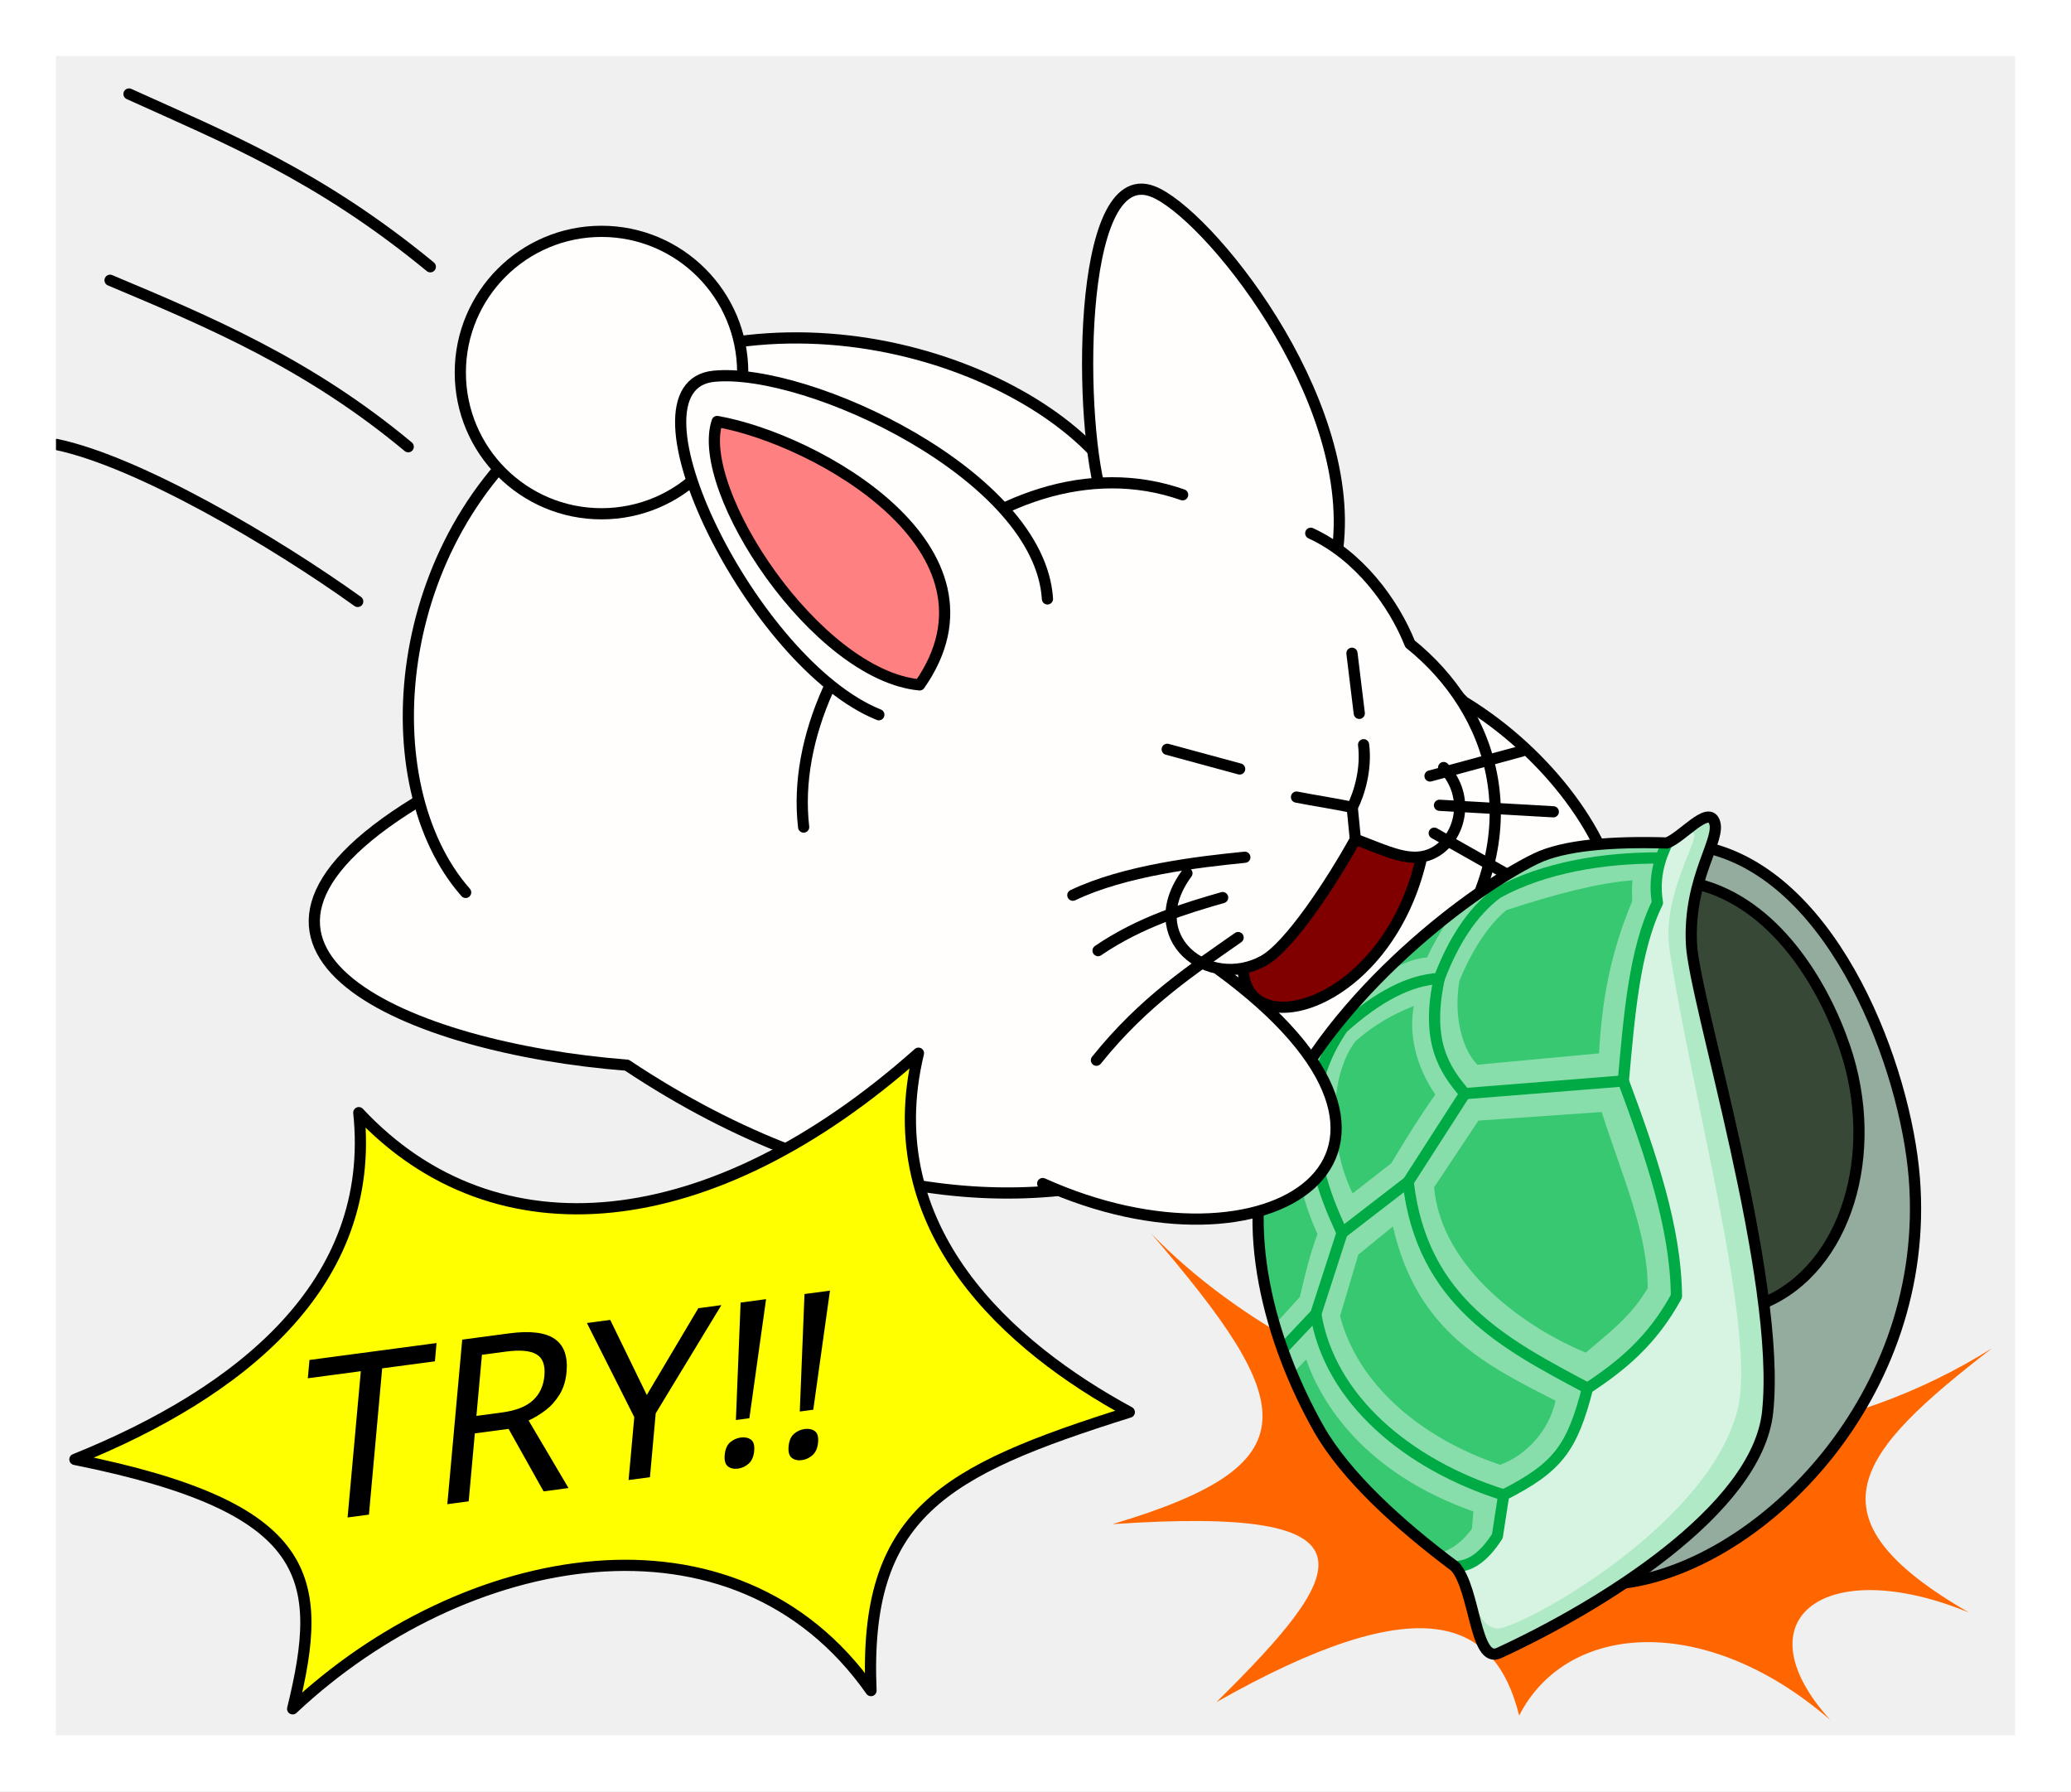
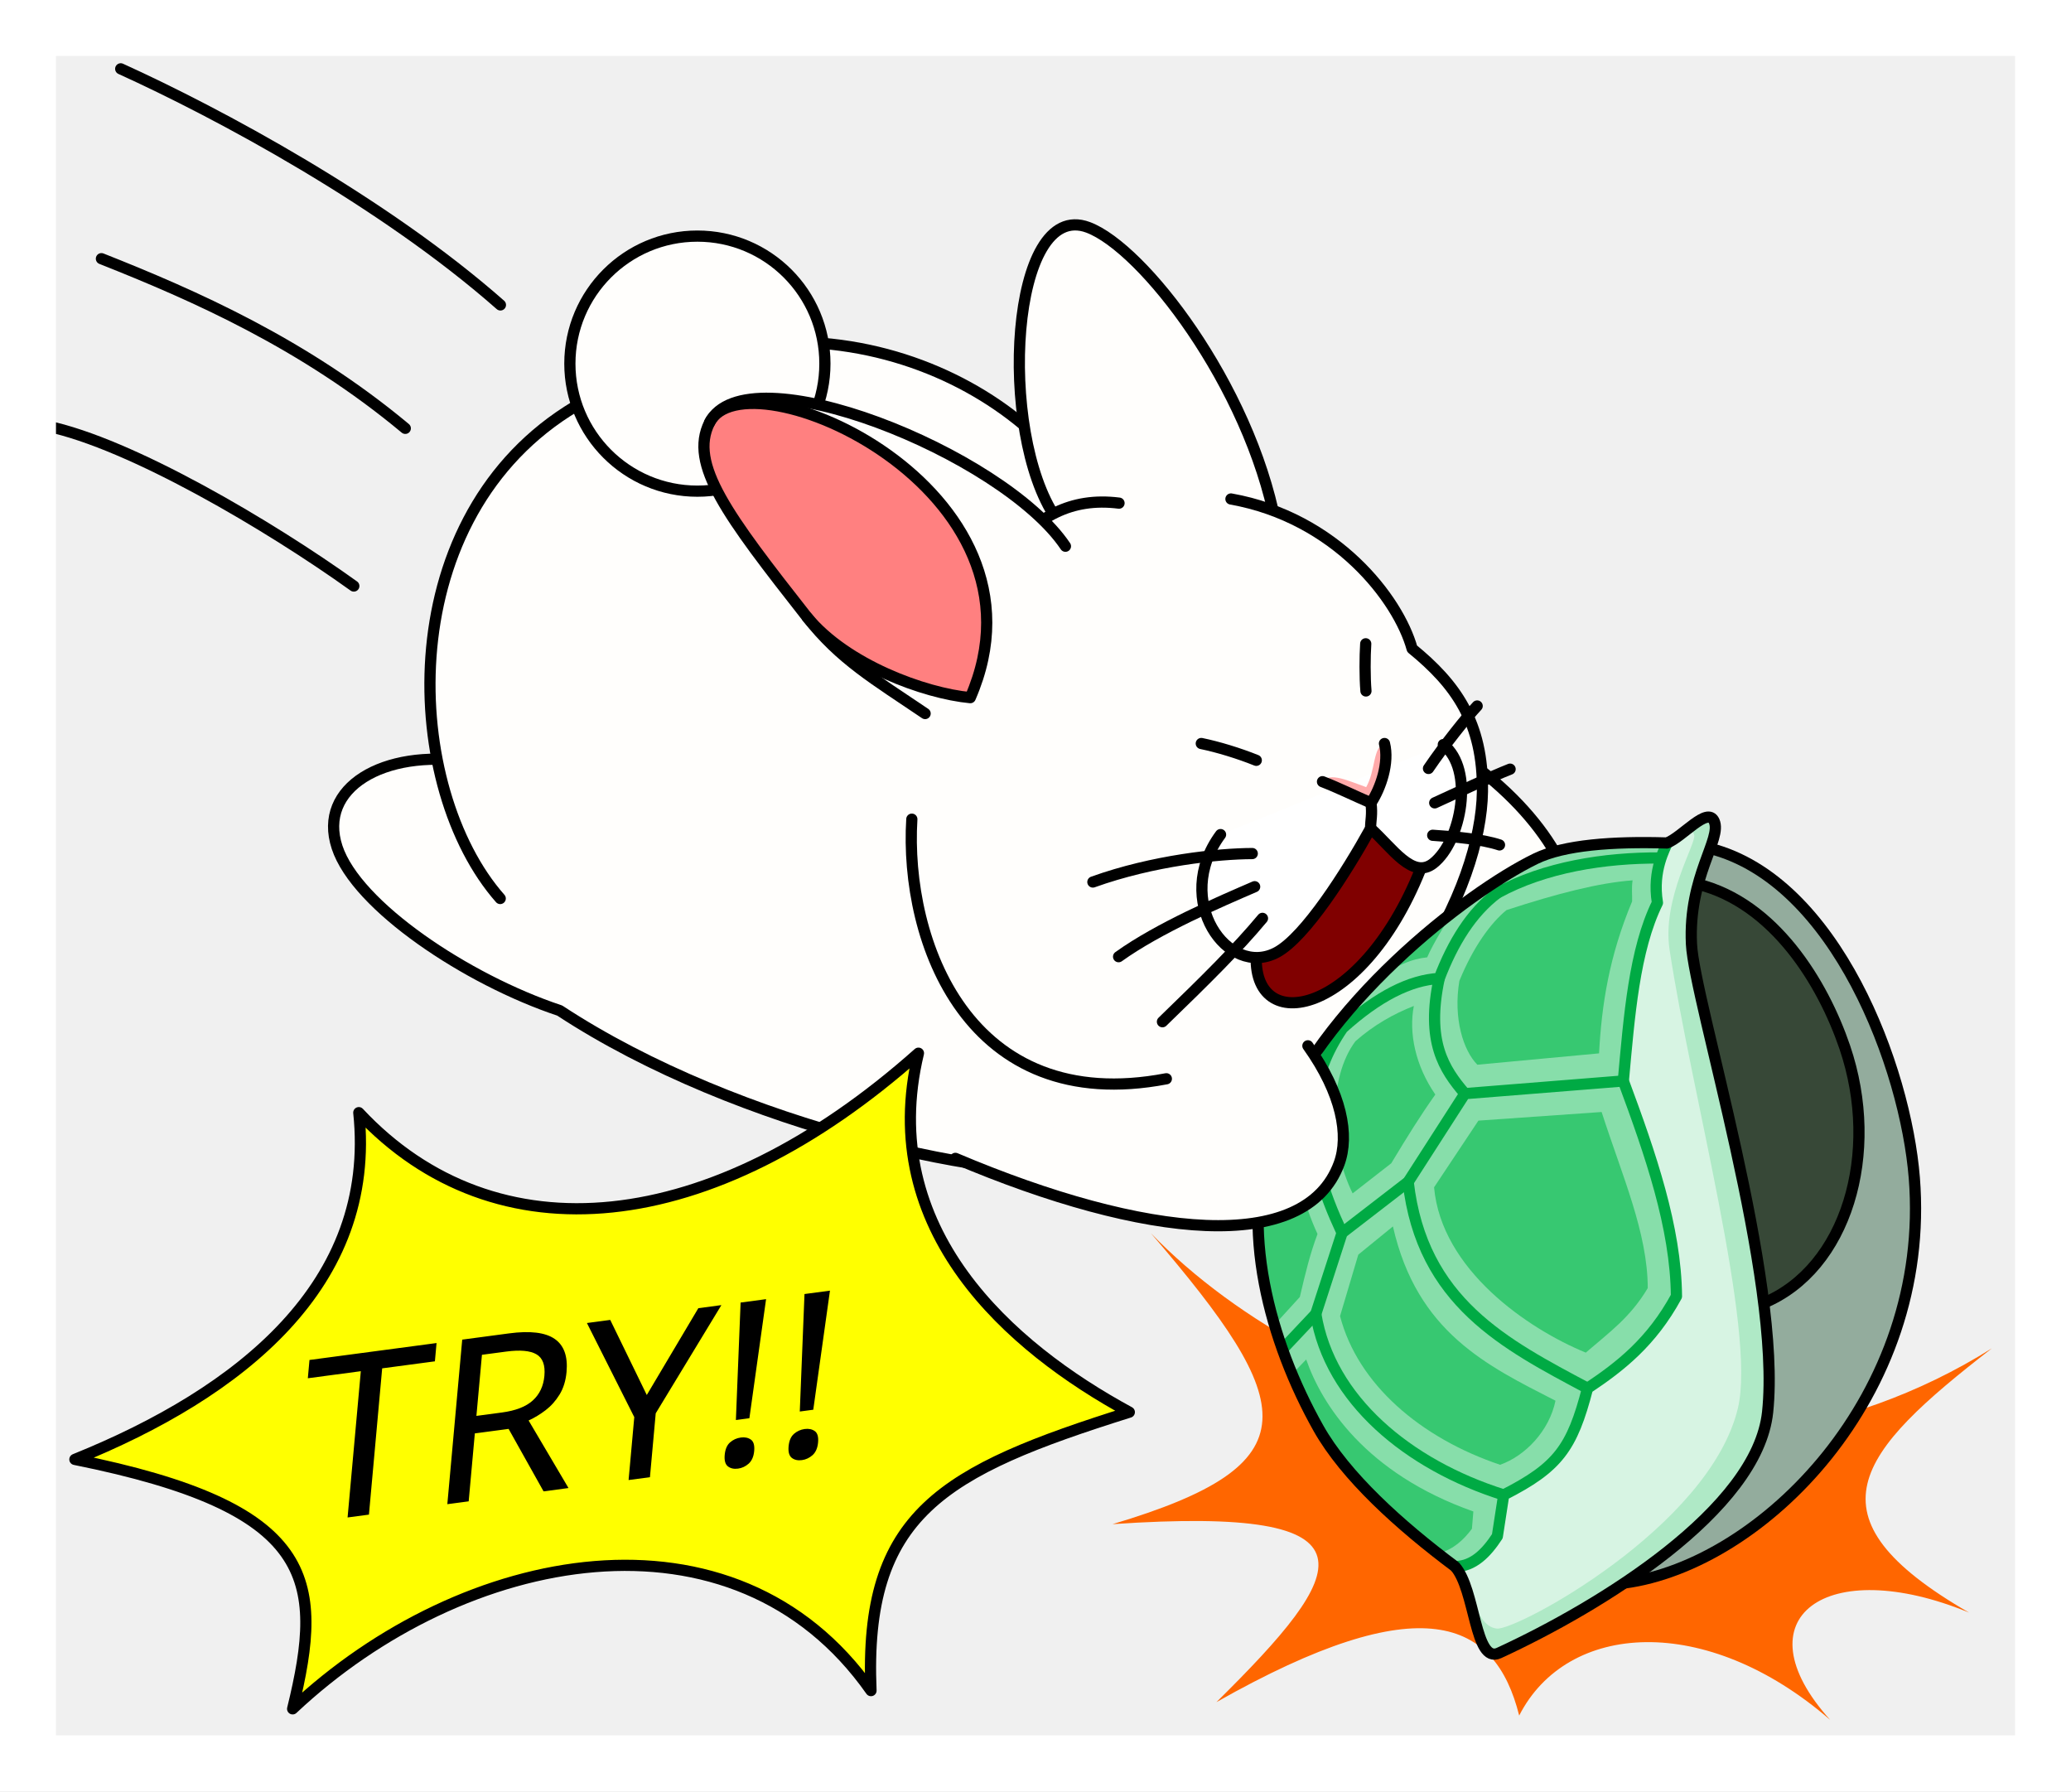
<svg xmlns="http://www.w3.org/2000/svg" xmlns:xlink="http://www.w3.org/1999/xlink" width="370" height="320" id="svg2" version="1.1" enable-background="new">
  <defs id="defs4">
    <linearGradient id="linearGradient12499-5-3">
      <stop id="stop12501-0-8" offset="0" style="stop-color:#ffd5d5;stop-opacity:1;" />
      <stop id="stop12503-9-9" offset="1" style="stop-color:#ffd5d5;stop-opacity:0;" />
    </linearGradient>
    <linearGradient id="linearGradient12499-5">
      <stop id="stop12501-0" offset="0" style="stop-color:#ffd5d5;stop-opacity:1;" />
      <stop id="stop12503-9" offset="1" style="stop-color:#ffd5d5;stop-opacity:0;" />
    </linearGradient>
    <linearGradient id="linearGradient12499-8">
      <stop id="stop12501-6" offset="0" style="stop-color:#ffd5d5;stop-opacity:1;" />
      <stop id="stop12503-0" offset="1" style="stop-color:#ffd5d5;stop-opacity:0;" />
    </linearGradient>
    <linearGradient gradientTransform="translate(0,-7)" gradientUnits="userSpaceOnUse" y2="78.526" x2="178.782" y1="135.026" x1="175.86" id="linearGradient12505-2" xlink:href="#linearGradient12499-8" />
    <linearGradient id="linearGradient12499-9">
      <stop id="stop12501-8" offset="0" style="stop-color:#ffd5d5;stop-opacity:1;" />
      <stop id="stop12503-6" offset="1" style="stop-color:#ffd5d5;stop-opacity:0;" />
    </linearGradient>
    <linearGradient gradientTransform="translate(0,-7)" gradientUnits="userSpaceOnUse" y2="78.526" x2="178.782" y1="135.026" x1="175.86" id="linearGradient12505-1" xlink:href="#linearGradient12499-9" />
    <linearGradient id="linearGradient12499">
      <stop id="stop12501" offset="0" style="stop-color:#ffd5d5;stop-opacity:1;" />
      <stop id="stop12503" offset="1" style="stop-color:#ffd5d5;stop-opacity:0;" />
    </linearGradient>
    <linearGradient xlink:href="#linearGradient12499" id="linearGradient4842" gradientUnits="userSpaceOnUse" gradientTransform="matrix(0.9832367,-0.1823339,0.1823339,0.9832367,74.73669,42.60225)" x1="175.86" y1="135.026" x2="180.123" y2="104.201" />
    <linearGradient xlink:href="#linearGradient12499-5" id="linearGradient4848" gradientUnits="userSpaceOnUse" gradientTransform="matrix(0.9958606,-0.09089341,0.09089341,0.9958606,90.23407,51.0497)" x1="184.389" y1="140.775" x2="178.004" y2="106.502" />
    <linearGradient xlink:href="#linearGradient12499-5-3" id="linearGradient4854" gradientUnits="userSpaceOnUse" gradientTransform="matrix(0.9985031,0.05469451,-0.05469451,0.9985031,114.0699,56.17685)" x1="186.741" y1="139.741" x2="168.636" y2="87.226" />
  </defs>
  <g id="layer2" style="display:none">
    <path style="fill:none;stroke:#0000ff;stroke-width:1px;stroke-linecap:butt;stroke-linejoin:miter;stroke-opacity:1" d="M 10,310 360,10" id="path3025" />
    <path style="fill:none;stroke:#0000ff;stroke-width:1px;stroke-linecap:butt;stroke-linejoin:miter;stroke-opacity:1" d="M 10,10 360,310" id="path3027" />
    <path style="display:inline;fill:none;stroke:#ff0000;stroke-width:1px;stroke-linecap:butt;stroke-linejoin:miter;stroke-opacity:1" d="M 10,0 V 320" id="path3006" />
    <path style="display:inline;fill:none;stroke:#ff0000;stroke-width:1px;stroke-linecap:butt;stroke-linejoin:miter;stroke-opacity:1" d="M 360,0 V 320" id="path3010" />
    <path style="display:inline;fill:none;stroke:#ff0000;stroke-width:1px;stroke-linecap:butt;stroke-linejoin:miter;stroke-opacity:1" d="M 0,10 370,10" id="path3016" />
    <path transform="translate(84.7158,27.7117)" style="display:inline;fill:none;stroke:#ff0000;stroke-width:1px;stroke-linecap:butt;stroke-linejoin:miter;stroke-opacity:1" d="M -84.716,282.288 H 285.284" id="path3018" />
  </g>
-   <g id="layer6" style="display:inline">
-     <path style="display:inline;fill:#fffefc;fill-opacity:1;stroke:#000000;stroke-width:2;stroke-linecap:round;stroke-linejoin:round;stroke-miterlimit:4;stroke-dasharray:none;stroke-opacity:1" d="m 253.516,178.135 c 53.883,9.849 38.215,-34.437 8.045,-52.753 L 241.211,105.063 230.374,82.876 105.945,94.304 74.346,143.368 c -43.017,26.397 -1.264,43.883 37.65,46.914 39.923,26.589 77.178,27.423 102.945,15.414" id="path11362" />
-     <path style="display:inline;fill:#fffefc;fill-opacity:1;stroke:#000000;stroke-width:2;stroke-linecap:round;stroke-linejoin:round;stroke-miterlimit:4;stroke-dasharray:none;stroke-opacity:1" d="M 198.587,84.478 C 184,64.2 135.262,47.432 99.186,74.297 69.571,96.35 66.209,140.153 83.192,159.421" id="path4492-6-5-75-7-6" />
-     <path style="display:inline;fill:#fffefc;fill-opacity:1;stroke:#000000;stroke-width:2;stroke-linecap:round;stroke-linejoin:round;stroke-miterlimit:4;stroke-dasharray:none;stroke-opacity:1" d="M 239.003,97.889 C 242.302,70.693 215.472,37.78 205.891,34.181 192.192,29.036 192.665,76.781 197.072,89.39" id="path11352" />
-     <path style="display:inline;fill:#ff6600;stroke:none;stroke-width:2;stroke-linecap:round;stroke-linejoin:round;stroke-miterlimit:4;stroke-dasharray:none;stroke-opacity:1" d="m 198.762,272.276 c 35.886,-10.709 33.209,-21.307 6.852,-51.975 30.575,31.707 97.63,53.561 150.241,20.57 -24.106,18.68 -33.803,30.032 -4.076,47.199 -25.529,-10.524 -41.229,0.959 -24.815,19.164 -22.182,-19.214 -46.99,-17.545 -55.549,-0.769 -4.294,-17.134 -17.36,-23.2 -54.091,-2.394 23.679,-23.383 30.648,-35.15 -18.563,-31.796 z" id="path3176-5-1" />
-     <path style="display:inline;fill:#fffefc;fill-opacity:1;stroke:#000000;stroke-width:2;stroke-linecap:round;stroke-linejoin:round;stroke-miterlimit:4;stroke-dasharray:none;stroke-opacity:1" d="m 214.941,205.695 c 22.638,-10.551 34.762,-21.063 42.616,-34.117" id="path11356" />
-     <path style="display:inline;fill:#fffefc;fill-opacity:1;stroke:#000000;stroke-width:2;stroke-linecap:round;stroke-linejoin:round;stroke-miterlimit:4;stroke-dasharray:none;stroke-opacity:1" d="m 257.557,171.578 c 16.935,-22.96 9.122,-44.719 -5.643,-56.553 -2.91,-7.303 -9.121,-15.821 -17.739,-19.763" id="path4488-3-5-3-1-9" />
-     <path style="display:inline;fill:#fffefc;fill-opacity:1;stroke:#000000;stroke-width:2;stroke-linecap:round;stroke-linejoin:round;stroke-miterlimit:4;stroke-dasharray:none;stroke-opacity:1" d="m 143.576,147.747 c -3.715,-31.901 34.219,-71.136 67.709,-59.36" id="path141-4-6-6-1-2-1" />
-     <circle style="display:inline;opacity:1;fill:#fffefc;fill-opacity:1;stroke:#000000;stroke-width:2;stroke-linecap:round;stroke-linejoin:round;stroke-miterlimit:4;stroke-dasharray:none;stroke-dashoffset:0;stroke-opacity:1" id="path10903" cx="107.465" cy="66.554" r="25.227" />
-     <path style="display:inline;fill:#800000;stroke:none;stroke-width:2;stroke-linecap:round;stroke-linejoin:round;stroke-miterlimit:4;stroke-dasharray:none;stroke-opacity:1" d="m 253.807,153.921 c -6.45,26.486 -32.1,32.905 -31.708,18.528 4.545,3.266 14.42,-10.65 20.047,-22.518 5.819,2.16 11.661,3.99 11.661,3.99 z" id="path69-5-8-4-5-0" />
-     <path style="display:inline;fill:none;stroke:#000000;stroke-width:2;stroke-linecap:round;stroke-linejoin:round;stroke-miterlimit:4;stroke-dasharray:none;stroke-opacity:1" d="m 253.807,153.921 c -6.45,26.486 -32.1,32.905 -31.708,18.528" id="path69-5-8-4-5" />
-     <path style="display:inline;fill:none;stroke:#000000;stroke-width:2;stroke-linecap:round;stroke-linejoin:round;stroke-miterlimit:4;stroke-dasharray:none;stroke-opacity:1" d="m 221.472,137.368 -12.942,-3.512" id="path137-3-2-55-1" />
-     <path style="display:inline;fill:#fffefc;fill-opacity:1;stroke:#000000;stroke-width:2;stroke-linecap:round;stroke-linejoin:round;stroke-miterlimit:4;stroke-dasharray:none;stroke-opacity:1" d="m 187.135,106.99 c -1.351,-22.112 -42.911,-41.406 -59.58,-39.777 -17.479,1.708 6.949,51.457 29.456,60.468" id="path4490-6-9-4-3-7" />
-     <path style="display:inline;fill:none;stroke:#000000;stroke-width:2;stroke-linecap:round;stroke-linejoin:round;stroke-miterlimit:4;stroke-dasharray:none;stroke-opacity:1" d="M 242.845,127.433 241.537,116.697" id="path137-3-2-5-9" />
-     <path style="display:inline;fill:#ff8080;stroke:#000000;stroke-width:2;stroke-linecap:round;stroke-linejoin:round;stroke-miterlimit:4;stroke-dasharray:none;stroke-opacity:1" d="m 128.13,75.294 c -4.098,12.118 17.65,45.288 36.164,47.057 C 181.24,98.163 145.874,78.427 128.13,75.294 Z" id="path4490-6-9-5-4-3-0-9-7" />
-     <path style="display:inline;fill:#ffff00;stroke:#000000;stroke-width:2;stroke-linecap:round;stroke-linejoin:round;stroke-miterlimit:4;stroke-dasharray:none;stroke-opacity:1" d="M 13.381,260.71 C 42.886,248.805 67.328,229.433 64.103,198.765 c 24.396,26.112 62.934,22.344 99.985,-10.621 -7.601,31.584 16.321,52.541 37.673,64.125 -33.366,10.486 -47.498,18.163 -46.151,49.742 -24.381,-34.685 -72.768,-25.472 -103.328,3.258 5.732,-23.383 3.927,-35.947 -38.902,-44.558 z" id="path3176-5" />
-     <text xml:space="preserve" style="font-style:normal;font-weight:normal;font-size:17.232px;line-height:0%;font-family:sans-serif;letter-spacing:0px;word-spacing:0px;writing-mode:lr-tb;display:inline;fill:#000000;fill-opacity:1;stroke:none;stroke-width:4.308" x="76.135" y="285.417" id="text13157-1" transform="matrix(1.021703,-0.1360749,-0.08965272,0.9906985,0,0)">
-       <tspan x="76.135" y="285.417" id="tspan23822-5" style="font-size:41.541px;line-height:1.25;font-family:sans-serif;stroke-width:4.308">TRY!!</tspan>
+   <g id="g6424" style="display:inline">
+     <path id="path6312" d="m 245.402,138.525 2.675,36.414 -142.757,-28.366 89.873,-62.856 30.557,9.036 z" style="display:inline;opacity:1;fill:#fffefc;fill-opacity:1;stroke:none;stroke-width:2;stroke-linecap:round;stroke-linejoin:round;stroke-miterlimit:4;stroke-dasharray:none;stroke-dashoffset:0;stroke-opacity:1" />
+     <path id="path6314" d="m 245.835,175.193 c 48.136,11.234 42.771,-23.511 12.023,-42.178" style="display:inline;fill:#fffefc;fill-opacity:1;stroke:#000000;stroke-width:2;stroke-linecap:round;stroke-linejoin:round;stroke-miterlimit:4;stroke-dasharray:none;stroke-opacity:1" />
+     <path id="path6316" d="m 83.574,136.063 c -15.013,-2.289 -26.864,4.624 -23.352,15.288 3.46,10.506 23.201,23.669 39.776,29.176 32.066,21.063 79.177,31.002 97.885,28.607 17.674,-2.263 47.826,-19.504 51.501,-34.824" style="display:inline;fill:#fffefc;fill-opacity:1;stroke:#000000;stroke-width:2;stroke-linecap:round;stroke-linejoin:round;stroke-miterlimit:4;stroke-dasharray:none;stroke-opacity:1" />
+     <path style="display:inline;fill:#fffefc;fill-opacity:1;stroke:#000000;stroke-width:2;stroke-linecap:round;stroke-linejoin:round;stroke-miterlimit:4;stroke-dasharray:none;stroke-opacity:1" d="M 194.992,90.451 C 182.058,66.406 141.35,47.749 101.331,73.503 69.684,93.868 72.06,140.87 89.368,160.508" id="path6318" />
+     <path style="display:inline;fill:#fffefc;fill-opacity:1;stroke:#000000;stroke-width:2;stroke-linecap:round;stroke-linejoin:round;stroke-miterlimit:4;stroke-dasharray:none;stroke-opacity:1" d="M 227.914,93.514 C 223.119,68.712 204.182,44.289 194.416,40.621 180.455,35.377 178.147,77.214 188.646,92.548" id="path6320" />
+     <path style="display:inline;fill:#fffefc;fill-opacity:1;stroke:#000000;stroke-width:2;stroke-linecap:round;stroke-linejoin:round;stroke-miterlimit:4;stroke-dasharray:none;stroke-opacity:1" d="m 252.614,173.954 c 8.513,-12.285 12.112,-24.264 12.233,-32.497 0.183,-12.467 -4.874,-19.291 -12.56,-25.569 -2.456,-8.879 -13.617,-23.411 -32.369,-26.75" id="path6324" />
+     <path style="display:inline;fill:#fffefc;fill-opacity:1;stroke:#000000;stroke-width:2;stroke-linecap:round;stroke-linejoin:round;stroke-miterlimit:4;stroke-dasharray:none;stroke-opacity:1" d="m 208.378,192.712 c -35.434,6.795 -46.81,-24.555 -45.473,-46.374" id="path7305" />
+     <path style="display:inline;fill:#fffefc;fill-opacity:1;stroke:#000000;stroke-width:2;stroke-linecap:round;stroke-linejoin:round;stroke-miterlimit:4;stroke-dasharray:none;stroke-opacity:1" d="m 165.194,119.09 c 11.288,-14.084 17.178,-31.423 34.729,-29.21" id="path6326" />
+     <circle style="display:inline;opacity:1;fill:#fffefc;fill-opacity:1;stroke:#000000;stroke-width:2;stroke-linecap:round;stroke-linejoin:round;stroke-miterlimit:4;stroke-dasharray:none;stroke-dashoffset:0;stroke-opacity:1" id="circle6328" cx="124.593" cy="64.96" r="22.782" />
+     <path style="display:inline;fill:#800000;stroke:#000000;stroke-width:2;stroke-linecap:round;stroke-linejoin:round;stroke-miterlimit:4;stroke-dasharray:none;stroke-opacity:1" d="m 254.739,152.776 c -10.191,28.44 -30.703,32.817 -30.304,18.165 l 19.971,-24.935 z" id="path6330" />
+     <path style="display:inline;fill:none;stroke:#000000;stroke-width:2;stroke-linecap:round;stroke-linejoin:round;stroke-miterlimit:4;stroke-dasharray:none;stroke-opacity:1" d="m 224.444,135.823 c -3.136,-1.26 -6.838,-2.389 -9.825,-3.002" id="path6332" />
+     <path style="display:inline;fill:none;stroke:#000000;stroke-width:2;stroke-linecap:round;stroke-linejoin:round;stroke-miterlimit:4;stroke-dasharray:none;stroke-opacity:1" d="m 244.037,123.435 c -0.21,-2.449 -0.189,-6.176 -0.04,-8.429" id="path6334" />
+     <g id="g7271">
+       <path style="display:inline;fill:#fffefc;fill-opacity:1;stroke:none;stroke-width:2;stroke-linecap:round;stroke-linejoin:round;stroke-miterlimit:4;stroke-dasharray:none;stroke-opacity:1" d="M 190.348,97.578 C 179.118,80.918 133.268,62.588 126.766,75.5 c -3.738,7.424 3.173,16.592 17.449,34.776 5.952,7.581 12.023,11.203 21.065,17.189" id="path6340-4" />
+       <path id="path6338" d="m 144.215,110.277 c 7.013,8.485 20.93,13.569 29.131,14.352 16.575,-37.702 -40.4,-62.077 -46.58,-49.129 -3.941,7.721 3.173,16.592 17.449,34.776 z" style="display:inline;fill:#ff8080;fill-opacity:1;stroke:none;stroke-width:2;stroke-linecap:round;stroke-linejoin:round;stroke-miterlimit:4;stroke-dasharray:none;stroke-opacity:1" />
+       <path id="path6340" d="M 190.348,97.578 C 179.118,80.918 133.268,62.588 126.766,75.5 c -3.738,7.424 3.173,16.592 17.449,34.776 5.952,7.581 12.023,11.062 21.065,17.189" style="display:inline;fill:none;fill-opacity:1;stroke:#000000;stroke-width:2;stroke-linecap:round;stroke-linejoin:round;stroke-miterlimit:4;stroke-dasharray:none;stroke-opacity:1" />
+       <path id="path6342" d="m 144.215,110.277 c 7.013,8.485 20.93,13.569 29.131,14.352 16.293,-37.42 -40.169,-61.949 -46.58,-49.129" style="display:inline;fill:none;stroke:#000000;stroke-width:2;stroke-linecap:round;stroke-linejoin:round;stroke-miterlimit:4;stroke-dasharray:none;stroke-opacity:1" />
+     </g>
+     <path style="display:inline;fill:none;stroke:#000000;stroke-width:2;stroke-linecap:round;stroke-linejoin:round;stroke-miterlimit:4;stroke-dasharray:none;stroke-opacity:1" d="M 63.211,104.687 C 48.18,93.908 23.377,79.244 8.346,76.102" id="path6352" />
+     <path style="display:inline;fill:none;stroke:#000000;stroke-width:2;stroke-linecap:round;stroke-linejoin:round;stroke-miterlimit:4;stroke-dasharray:none;stroke-opacity:1" d="M 72.408,76.52 C 54.312,61.431 34.819,52.822 18.119,46.211" id="path6354" />
+     <path style="display:inline;fill:none;stroke:#000000;stroke-width:2;stroke-linecap:round;stroke-linejoin:round;stroke-miterlimit:4;stroke-dasharray:none;stroke-opacity:1" d="M 89.405,54.471 C 68.46,36.016 38.997,20.205 21.567,12.296" id="path6356" />
+     <path style="display:inline;fill:#ffffff;fill-opacity:1;stroke:#000000;stroke-width:2;stroke-linecap:round;stroke-linejoin:round;stroke-miterlimit:4;stroke-dasharray:none;stroke-opacity:1" d="m 218.062,149.091 c -8.666,11.722 1.303,25.768 10.062,21.028 5.07,-2.744 12.42,-14.306 16.742,-22.129 3.871,3.448 7.479,9.153 11.195,6.244 5.043,-3.947 7.418,-16.813 1.797,-21.22" id="path6358" />
+     <path style="display:inline;fill:none;stroke:#000000;stroke-width:2;stroke-linecap:round;stroke-linejoin:round;stroke-miterlimit:4;stroke-dasharray:none;stroke-opacity:1" d="m 225.551,164.055 c -4.579,5.488 -9.964,10.813 -17.871,18.468" id="path6360" />
+     <path style="display:inline;fill:none;stroke:#000000;stroke-width:2;stroke-linecap:round;stroke-linejoin:round;stroke-miterlimit:4;stroke-dasharray:none;stroke-opacity:1" d="m 255.963,149.215 c 4.016,0.251 8.851,0.707 11.936,1.722" id="path6362" />
+     <path style="display:inline;fill:#ffaaaa;stroke:none;stroke-width:2;stroke-linecap:round;stroke-linejoin:round;stroke-miterlimit:4;stroke-dasharray:none;stroke-opacity:1" d="m 236.274,139.639 c 2.716,1.041 5.724,2.529 8.665,3.79 1.753,-2.659 3.286,-7.177 2.408,-10.607 -2.085,0.566 -1.557,4.793 -3.268,7.792 -2.968,-1.03 -6.547,-2.79 -7.806,-0.975 z" id="path6364" />
+     <path style="display:inline;fill:none;stroke:#000000;stroke-width:2;stroke-linecap:round;stroke-linejoin:round;stroke-miterlimit:4;stroke-dasharray:none;stroke-opacity:1" d="m 236.274,139.639 c 2.716,1.041 5.724,2.529 8.665,3.79 1.753,-2.659 3.286,-7.177 2.408,-10.607" id="path6366" />
+     <path style="display:inline;fill:none;stroke:#000000;stroke-width:2;stroke-linecap:round;stroke-linejoin:round;stroke-miterlimit:4;stroke-dasharray:none;stroke-opacity:1" d="m 244.939,143.428 c 0.259,2.18 -0.071,3.032 -0.072,4.563" id="path6368" />
+     <path style="display:inline;fill:none;stroke:#000000;stroke-width:2;stroke-linecap:round;stroke-linejoin:round;stroke-miterlimit:4;stroke-dasharray:none;stroke-opacity:1" d="m 255.209,137.279 c 2.856,-4.193 6.728,-9.053 8.698,-11.161" id="path6370" />
+     <path style="display:inline;fill:none;stroke:#000000;stroke-width:2;stroke-linecap:round;stroke-linejoin:round;stroke-miterlimit:4;stroke-dasharray:none;stroke-opacity:1" d="m 256.322,143.425 c 3.988,-1.834 10.203,-4.745 13.47,-6.023" id="path6372" />
+     <path style="display:inline;fill:none;stroke:#000000;stroke-width:2;stroke-linecap:round;stroke-linejoin:round;stroke-miterlimit:4;stroke-dasharray:none;stroke-opacity:1" d="m 223.726,152.48 c -6.012,0.022 -17.683,1.205 -28.475,5.083" id="path6374" />
+     <path style="display:inline;fill:none;stroke:#000000;stroke-width:2;stroke-linecap:round;stroke-linejoin:round;stroke-miterlimit:4;stroke-dasharray:none;stroke-opacity:1" d="m 224.154,158.402 c -6.121,2.648 -17.141,7.353 -24.309,12.501" id="path6376" />
+   </g>
+   <g id="layer10" style="display:inline">
+     <path style="display:inline;fill:#ff6600;stroke:none;stroke-width:2;stroke-linecap:round;stroke-linejoin:round;stroke-miterlimit:4;stroke-dasharray:none;stroke-opacity:1" d="m 198.762,272.276 c 35.886,-10.709 33.209,-21.307 6.852,-51.975 30.575,31.707 97.63,53.561 150.241,20.57 -24.106,18.68 -33.803,30.032 -4.076,47.199 -25.529,-10.524 -41.229,0.959 -24.815,19.164 -22.182,-19.214 -46.99,-17.545 -55.549,-0.769 -4.294,-17.134 -17.36,-23.2 -54.091,-2.394 23.679,-23.383 30.648,-35.15 -18.563,-31.796 z" id="path6322" />
+     <g style="display:inline;stroke-width:2.142" id="g6420" transform="matrix(-0.2356071,0.9035919,0.9035919,0.2356071,144.658,-72.30699)">
+       <path style="display:inline;fill:#93ac9d;stroke:#000000;stroke-width:2.142;stroke-linecap:round;stroke-linejoin:round;stroke-miterlimit:4;stroke-dasharray:none;stroke-opacity:1" d="m 328.627,246.792 c -9.991,24.506 -49.503,47.828 -88.984,34.098 -19.881,-6.914 -51.268,-28.811 -51.118,-53.756 l 44.986,-40.129 z" id="path6378" />
+       <path style="display:inline;fill:#374837;stroke:#000000;stroke-width:2.142;stroke-linecap:round;stroke-linejoin:round;stroke-miterlimit:4;stroke-dasharray:none;stroke-opacity:1" d="m 270.086,259.043 c -10.339,13.638 -33.374,14.462 -51.263,2.672 -10.866,-7.161 -23.263,-20.026 -23.095,-35.07 l 26.737,-22.647 z" id="path6380" />
+       <path style="display:inline;fill:#d7f4e3;stroke:none;stroke-width:2.142;stroke-linecap:round;stroke-linejoin:round;stroke-miterlimit:4;stroke-dasharray:none;stroke-opacity:1" d="m 333.768,214.619 c 2.335,4.403 17.138,8.342 13.884,12.311 -13.559,16.54 -38.948,40.916 -57.566,38.109 -25.457,-3.837 -72.617,-33.439 -82.942,-36.683 -12.392,-3.893 -20.982,0.602 -23.873,-1.743 -2.432,-1.973 4.451,-5.076 6.324,-7.68 z" id="path6382" />
+       <path style="display:inline;fill:#afe9c6;stroke:none;stroke-width:2.142;stroke-linecap:round;stroke-linejoin:round;stroke-miterlimit:4;stroke-dasharray:none;stroke-opacity:1" d="m 333.768,214.619 c 2.335,4.403 17.138,8.342 13.884,12.311 -13.559,16.54 -38.948,40.916 -57.566,38.109 -25.457,-3.837 -72.617,-33.439 -82.942,-36.683 -12.392,-3.893 -20.982,0.602 -23.873,-1.743 -2.432,-1.973 2.257,-4.578 6.324,-7.68 0.278,0.892 -5.248,3.001 -2.824,4.646 1.305,0.886 13.266,-2.949 22.423,0.977 25.538,10.951 66.29,34.483 81.605,34.793 23.411,0.474 51.929,-30.322 52.43,-33.987 0.48,-3.513 -4.174,-5.468 -9.46,-10.744 z" id="path6384" />
+       <path style="display:inline;fill:#87deaa;stroke:none;stroke-width:2.142;stroke-linecap:round;stroke-linejoin:round;stroke-miterlimit:4;stroke-dasharray:none;stroke-opacity:1" d="m 198.82,195.412 c 11.578,-11.543 37.74,-32.854 63.517,-35.477 18.89,-1.922 38.668,10.793 52.428,22.735 6.102,5.296 12.721,21.338 19.003,31.949 -0.904,3.249 -7.656,6.376 -7.656,6.376 l -7.949,-0.817 c -7.735,8.703 -11.95,10.402 -23.797,10.377 -5.547,4.943 -11.572,9.599 -21.32,12.017 -12.733,-3.442 -25.029,-11.648 -37.291,-20.228 -11.756,-2.462 -22.796,-4.131 -34.637,-2.287 -5.451,-2.827 -7.998,-1.236 -11.523,-1.122 2.306,-10.116 4.991,-19.3 9.226,-23.523 z" id="path6386" />
+       <path style="display:inline;fill:none;stroke:#00aa44;stroke-width:2.142;stroke-linecap:round;stroke-linejoin:round;stroke-miterlimit:4;stroke-dasharray:none;stroke-opacity:1" d="m 301.414,172.449 -7.687,4.204 -16.28,0.954 -12.627,9.772 -19.072,6.245 -9.993,28.719" id="path6388" />
+       <path style="display:inline;fill:none;stroke:#00aa44;stroke-width:2.142;stroke-linecap:round;stroke-linejoin:round;stroke-miterlimit:4;stroke-dasharray:none;stroke-opacity:1" d="m 260.692,160.232 c -2.328,1.634 -4.037,4.065 -6.009,6.056 -5.036,-0.916 -10.089,-0.285 -15.157,1.537 -7.568,4.968 -12.153,10.131 -13.862,15.482 -7.279,0.805 -13.754,2.769 -18.618,6.639 -7.091,7.513 -11.712,18.118 -14.345,28.428" id="path6390" />
+       <path style="display:inline;fill:none;stroke:#00aa44;stroke-width:2.142;stroke-linecap:round;stroke-linejoin:round;stroke-miterlimit:4;stroke-dasharray:none;stroke-opacity:1" d="M 294.366,230.555 C 290.22,213.228 286.409,195.73 264.82,187.38" id="path6392" />
+       <path style="display:inline;fill:none;stroke:#00aa44;stroke-width:2.142;stroke-linecap:round;stroke-linejoin:round;stroke-miterlimit:4;stroke-dasharray:none;stroke-opacity:1" d="m 245.747,193.625 c -3.512,-5.077 -7.766,-9.772 -20.082,-10.318" id="path6394" />
+       <path style="display:inline;fill:none;stroke:#00aa44;stroke-width:2.142;stroke-linecap:round;stroke-linejoin:round;stroke-miterlimit:4;stroke-dasharray:none;stroke-opacity:1" d="m 254.683,166.288 c 9.953,1.676 16.016,5.772 22.763,11.319" id="path6396" />
+       <path style="display:inline;fill:none;stroke:#00aa44;stroke-width:2.142;stroke-linecap:round;stroke-linejoin:round;stroke-miterlimit:4;stroke-dasharray:none;stroke-opacity:1" d="m 293.727,176.653 c 15.141,6.686 23.476,24.292 24.437,43.525" id="path6398" />
+       <path style="display:inline;fill:none;stroke:#00aa44;stroke-width:2.142;stroke-linecap:round;stroke-linejoin:round;stroke-miterlimit:4;stroke-dasharray:none;stroke-opacity:1" d="m 333.768,214.619 c -0.88,3.391 -4.077,5.175 -7.656,6.376 l -7.949,-0.817 c -7.735,8.703 -11.95,10.402 -23.797,10.377 -5.547,4.943 -11.572,9.599 -21.32,12.017 -12.733,-3.442 -25.029,-11.648 -37.291,-20.228 -12.263,-2.029 -24.758,-4.307 -34.637,-2.287 -5.854,-2.614 -10.572,-1.107 -11.523,-1.122" id="path6400" />
+       <path style="display:inline;fill:#37c871;stroke:none;stroke-width:2.142;stroke-linecap:round;stroke-linejoin:round;stroke-miterlimit:4;stroke-dasharray:none;stroke-opacity:1" d="m 287.854,228.504 c -4.935,3.418 -8.709,6.564 -14.935,8.359 -10.248,-2.697 -19.466,-10.1 -30.371,-17.039 l 7.543,-22.395 14.487,-4.99 c 14.886,5.341 21.663,24.133 23.276,36.064 z" id="path6402" />
+       <path style="display:inline;fill:#37c871;stroke:none;stroke-width:2.142;stroke-linecap:round;stroke-linejoin:round;stroke-miterlimit:4;stroke-dasharray:none;stroke-opacity:1" d="m 239.794,194.532 -7.978,21.987 c -9.151,-1.871 -18.428,-2.819 -29.732,-1.217 -1.287,-0.297 -2.376,-0.758 -3.915,-0.929 2.084,-6.108 6.049,-13.271 11.593,-21.908 3.141,-2.298 8.424,-4.382 15.387,-5.307 7.265,0.656 12.691,4.097 14.645,7.374 z" id="path6404" />
+       <path style="display:inline;fill:#37c871;stroke:none;stroke-width:2.142;stroke-linecap:round;stroke-linejoin:round;stroke-miterlimit:4;stroke-dasharray:none;stroke-opacity:1" d="m 298.219,225.216 c -3.182,-14.315 -5.923,-28.919 -24.416,-38.507 l 6.896,-5.048 12.256,-0.413 c 11.718,6.538 18.675,20.73 19.798,36.806 -2.88,4.257 -8.682,7.472 -14.535,7.162 z" id="path6406" />
+       <path style="display:inline;fill:#37c871;stroke:none;stroke-width:2.142;stroke-linecap:round;stroke-linejoin:round;stroke-miterlimit:4;stroke-dasharray:none;stroke-opacity:1" d="m 332.118,210.964 c -1.496,2.584 -3.725,3.977 -6.161,4.963 l -3.266,-0.569 c -1.854,-21.905 -12.596,-33.288 -20.072,-38.282 l 3.448,-1.939 c 11.54,6.328 19.263,20.099 26.051,35.827 z" id="path6408" />
+       <path style="display:inline;fill:#37c871;stroke:none;stroke-width:2.142;stroke-linecap:round;stroke-linejoin:round;stroke-miterlimit:4;stroke-dasharray:none;stroke-opacity:1" d="m 297.664,169.566 -6.301,3.313 c -4.933,-0.127 -8.502,-0.176 -12.517,0.233 -5.091,-4.161 -9.774,-6.481 -15.922,-8.706 1.084,-1.581 3.147,-3.631 4.455,-4.701 12.982,-0.493 21.456,4.936 30.285,9.861 z" id="path6410" />
+       <path style="display:inline;fill:#37c871;stroke:none;stroke-width:2.142;stroke-linecap:round;stroke-linejoin:round;stroke-miterlimit:4;stroke-dasharray:none;stroke-opacity:1" d="m 262.196,183.351 c -5.899,1.742 -10.206,3.085 -14.854,4.839 -4.394,-5.075 -10.054,-7.899 -15.361,-8.252 2.448,-3.365 5.475,-6.499 9.359,-9.114 8.031,-3.264 20.605,0.191 28.293,6.829 z" id="path6412" />
+       <path style="display:inline;fill:#37c871;stroke:none;stroke-width:2.142;stroke-linecap:round;stroke-linejoin:round;stroke-miterlimit:4;stroke-dasharray:none;stroke-opacity:1" d="m 212.829,182.502 c 2.428,-0.62 6.43,-1.96 9.507,-2.442 1.009,-2.709 2.929,-5.411 6.796,-8.342 -5.768,3.413 -11.266,6.973 -16.303,10.784 z" id="path6414" />
+       <path style="display:inline;fill:none;stroke:#00aa44;stroke-width:2.142;stroke-linecap:round;stroke-linejoin:round;stroke-miterlimit:4;stroke-dasharray:none;stroke-opacity:1" d="m 205.229,189.39 1.817,0.557" id="path6416" />
+       <path style="display:inline;fill:none;stroke:#000000;stroke-width:2.142;stroke-linecap:round;stroke-linejoin:round;stroke-miterlimit:4;stroke-dasharray:none;stroke-opacity:1" d="m 262.337,159.935 c 18.89,-1.922 38.795,9.564 52.428,22.735 7.54,7.284 13.99,19.646 19.003,31.949 3.225,4.894 17.138,8.342 13.884,12.311 -13.559,16.54 -38.948,40.916 -57.566,38.109 -25.457,-3.837 -72.617,-33.439 -82.942,-36.683 -12.392,-3.893 -20.982,0.602 -23.873,-1.743 -2.432,-1.973 4.451,-5.076 6.324,-7.68 2.306,-10.116 5.341,-18.977 9.226,-23.523 9.745,-11.402 37.74,-32.854 63.517,-35.477 z" id="path6418" />
+     </g>
+   </g>
+   <g id="layer9" style="display:inline">
+     <path style="display:inline;fill:#fffefc;fill-opacity:1;stroke:#000000;stroke-width:2;stroke-linecap:round;stroke-linejoin:round;stroke-miterlimit:4;stroke-dasharray:none;stroke-opacity:1" d="m 233.665,186.824 c 6.056,8.497 7.43,16.008 5.574,21.045 -6.024,16.345 -34.648,13.429 -68.549,-0.937" id="path6422" />
+   </g>
+   <g id="layer11" style="display:inline">
+     <path style="display:inline;fill:#ffff00;stroke:#000000;stroke-width:2;stroke-linecap:round;stroke-linejoin:round;stroke-miterlimit:4;stroke-dasharray:none;stroke-opacity:1" d="M 13.381,260.71 C 42.886,248.805 67.328,229.433 64.103,198.765 c 24.396,26.112 62.934,22.344 99.985,-10.621 -7.601,31.584 16.321,52.541 37.673,64.125 -33.366,10.486 -47.498,18.163 -46.151,49.742 -24.381,-34.685 -72.768,-25.472 -103.328,3.258 5.732,-23.383 3.927,-35.947 -38.902,-44.558 z" id="path6346" />
+     <text xml:space="preserve" style="font-style:normal;font-weight:normal;font-size:17.232px;line-height:0%;font-family:sans-serif;letter-spacing:0px;word-spacing:0px;writing-mode:lr-tb;display:inline;fill:#000000;fill-opacity:1;stroke:none;stroke-width:4.308" x="76.135" y="285.417" id="text6350" transform="matrix(1.021703,-0.1360749,-0.08965272,0.9906985,0,0)">
+       <tspan x="76.135" y="285.417" id="tspan6348" style="font-size:41.541px;line-height:1.25;font-family:sans-serif;stroke-width:4.308">TRY!!</tspan>
    </text>
-     <path style="display:inline;fill:none;stroke:#000000;stroke-width:2;stroke-linecap:round;stroke-linejoin:round;stroke-miterlimit:4;stroke-dasharray:none;stroke-opacity:1" d="M 63.908,107.442 C 49.16,96.866 24.823,82.477 10.075,79.395" id="path137-3-2-55-1-4" />
-     <path style="display:inline;fill:none;stroke:#000000;stroke-width:2;stroke-linecap:round;stroke-linejoin:round;stroke-miterlimit:4;stroke-dasharray:none;stroke-opacity:1" d="M 72.932,79.805 C 55.176,65 37.42,57.531 19.663,50.066" id="path137-3-2-55-1-7" />
-     <path style="display:inline;fill:none;stroke:#000000;stroke-width:2;stroke-linecap:round;stroke-linejoin:round;stroke-miterlimit:4;stroke-dasharray:none;stroke-opacity:1" d="M 76.88,47.656 C 56.883,31.208 40.149,24.549 23.048,16.789" id="path137-3-2-55-1-43" />
-     <path style="display:inline;fill:#fffefc;fill-opacity:1;stroke:#000000;stroke-width:2;stroke-linecap:round;stroke-linejoin:round;stroke-miterlimit:4;stroke-dasharray:none;stroke-opacity:1" d="m 212.057,155.996 c -8.503,11.501 3.848,21.033 13.662,15.647 4.649,-2.552 12.186,-14.037 16.427,-21.712 5.819,2.16 10.018,4.469 13.991,2.404 4.697,-2.441 6.712,-9.917 1.783,-15.219" id="path4486-4-2-3-1-1" />
-     <path style="display:inline;fill:none;stroke:#000000;stroke-width:2;stroke-linecap:round;stroke-linejoin:round;stroke-miterlimit:4;stroke-dasharray:none;stroke-opacity:1" d="m 221.199,167.488 c -7.918,5.572 -16.779,11.267 -25.312,21.91" id="path141-1-2-9" />
-     <path style="display:inline;fill:none;stroke:#000000;stroke-width:2;stroke-linecap:round;stroke-linejoin:round;stroke-miterlimit:4;stroke-dasharray:none;stroke-opacity:1" d="m 256.236,148.837 16.407,9.271" id="path147-7-2-8" />
-     <path style="display:inline;fill:none;stroke:#000000;stroke-width:2;stroke-linecap:round;stroke-linejoin:round;stroke-miterlimit:4;stroke-dasharray:none;stroke-opacity:1" d="m 231.632,142.392 c 3.362,0.664 7.18,1.216 9.954,1.85 1.321,-2.609 2.562,-6.907 2.032,-11.203" id="path4482-9-6-7-89-8" />
-     <path style="display:inline;fill:none;stroke:#000000;stroke-width:2;stroke-linecap:round;stroke-linejoin:round;stroke-miterlimit:4;stroke-dasharray:none;stroke-opacity:1" d="m 241.586,144.242 0.56,5.689" id="path4484-8-4-7-7-3" />
-     <path style="display:inline;fill:none;stroke:#000000;stroke-width:2;stroke-linecap:round;stroke-linejoin:round;stroke-miterlimit:4;stroke-dasharray:none;stroke-opacity:1" d="m 255.484,138.623 16.418,-4.45" id="path143-46-3-9" />
-     <path style="display:inline;fill:none;stroke:#000000;stroke-width:2;stroke-linecap:round;stroke-linejoin:round;stroke-miterlimit:4;stroke-dasharray:none;stroke-opacity:1" d="m 257.175,143.856 20.335,1.164" id="path145-6-7-3" />
-     <g style="display:inline;stroke-width:2.142" id="g39698" transform="matrix(-0.2356071,0.9035919,0.9035919,0.2356071,144.658,-72.30699)">
-       <path style="display:inline;fill:#93ac9d;stroke:#000000;stroke-width:2.142;stroke-linecap:round;stroke-linejoin:round;stroke-miterlimit:4;stroke-dasharray:none;stroke-opacity:1" d="m 328.627,246.792 c -9.991,24.506 -49.503,47.828 -88.984,34.098 -19.881,-6.914 -51.268,-28.811 -51.118,-53.756 l 44.986,-40.129 z" id="path141-1-8-02-9-5" />
-       <path style="display:inline;fill:#374837;stroke:#000000;stroke-width:2.142;stroke-linecap:round;stroke-linejoin:round;stroke-miterlimit:4;stroke-dasharray:none;stroke-opacity:1" d="m 270.086,259.043 c -10.339,13.638 -33.374,14.462 -51.263,2.672 -10.866,-7.161 -23.263,-20.026 -23.095,-35.07 l 26.737,-22.647 z" id="path141-1-8-8-3-1" />
-       <path style="display:inline;fill:#d7f4e3;stroke:none;stroke-width:2.142;stroke-linecap:round;stroke-linejoin:round;stroke-miterlimit:4;stroke-dasharray:none;stroke-opacity:1" d="m 333.768,214.619 c 2.335,4.403 17.138,8.342 13.884,12.311 -13.559,16.54 -38.948,40.916 -57.566,38.109 -25.457,-3.837 -72.617,-33.439 -82.942,-36.683 -12.392,-3.893 -20.982,0.602 -23.873,-1.743 -2.432,-1.973 4.451,-5.076 6.324,-7.68 z" id="path137-3-3-0-6-7-3" />
-       <path style="display:inline;fill:#afe9c6;stroke:none;stroke-width:2.142;stroke-linecap:round;stroke-linejoin:round;stroke-miterlimit:4;stroke-dasharray:none;stroke-opacity:1" d="m 333.768,214.619 c 2.335,4.403 17.138,8.342 13.884,12.311 -13.559,16.54 -38.948,40.916 -57.566,38.109 -25.457,-3.837 -72.617,-33.439 -82.942,-36.683 -12.392,-3.893 -20.982,0.602 -23.873,-1.743 -2.432,-1.973 2.257,-4.578 6.324,-7.68 0.278,0.892 -5.248,3.001 -2.824,4.646 1.305,0.886 13.266,-2.949 22.423,0.977 25.538,10.951 66.29,34.483 81.605,34.793 23.411,0.474 51.929,-30.322 52.43,-33.987 0.48,-3.513 -4.174,-5.468 -9.46,-10.744 z" id="path137-3-3-0-6-7-1" />
-       <path style="display:inline;fill:#87deaa;stroke:none;stroke-width:2.142;stroke-linecap:round;stroke-linejoin:round;stroke-miterlimit:4;stroke-dasharray:none;stroke-opacity:1" d="m 198.82,195.412 c 11.578,-11.543 37.74,-32.854 63.517,-35.477 18.89,-1.922 38.668,10.793 52.428,22.735 6.102,5.296 12.721,21.338 19.003,31.949 -0.904,3.249 -7.656,6.376 -7.656,6.376 l -7.949,-0.817 c -7.735,8.703 -11.95,10.402 -23.797,10.377 -5.547,4.943 -11.572,9.599 -21.32,12.017 -12.733,-3.442 -25.029,-11.648 -37.291,-20.228 -11.756,-2.462 -22.796,-4.131 -34.637,-2.287 -5.451,-2.827 -7.998,-1.236 -11.523,-1.122 2.306,-10.116 4.991,-19.3 9.226,-23.523 z" id="path137-3-3-0-6-9-6" />
-       <path style="display:inline;fill:none;stroke:#00aa44;stroke-width:2.142;stroke-linecap:round;stroke-linejoin:round;stroke-miterlimit:4;stroke-dasharray:none;stroke-opacity:1" d="m 301.414,172.449 -7.687,4.204 -16.28,0.954 -12.627,9.772 -19.072,6.245 -9.993,28.719" id="path141-1-8-9-2-2" />
-       <path style="display:inline;fill:none;stroke:#00aa44;stroke-width:2.142;stroke-linecap:round;stroke-linejoin:round;stroke-miterlimit:4;stroke-dasharray:none;stroke-opacity:1" d="m 260.692,160.232 c -2.328,1.634 -4.037,4.065 -6.009,6.056 -5.036,-0.916 -10.089,-0.285 -15.157,1.537 -7.568,4.968 -12.153,10.131 -13.862,15.482 -7.279,0.805 -13.754,2.769 -18.618,6.639 -7.091,7.513 -11.712,18.118 -14.345,28.428" id="path141-1-8-93-8-3" />
-       <path style="display:inline;fill:none;stroke:#00aa44;stroke-width:2.142;stroke-linecap:round;stroke-linejoin:round;stroke-miterlimit:4;stroke-dasharray:none;stroke-opacity:1" d="M 294.366,230.555 C 290.22,213.228 286.409,195.73 264.82,187.38" id="path158-2-0" />
-       <path style="display:inline;fill:none;stroke:#00aa44;stroke-width:2.142;stroke-linecap:round;stroke-linejoin:round;stroke-miterlimit:4;stroke-dasharray:none;stroke-opacity:1" d="m 245.747,193.625 c -3.512,-5.077 -7.766,-9.772 -20.082,-10.318" id="path141-1-8-1-1-8" />
-       <path style="display:inline;fill:none;stroke:#00aa44;stroke-width:2.142;stroke-linecap:round;stroke-linejoin:round;stroke-miterlimit:4;stroke-dasharray:none;stroke-opacity:1" d="m 254.683,166.288 c 9.953,1.676 16.016,5.772 22.763,11.319" id="path141-1-8-5-0-3" />
-       <path style="display:inline;fill:none;stroke:#00aa44;stroke-width:2.142;stroke-linecap:round;stroke-linejoin:round;stroke-miterlimit:4;stroke-dasharray:none;stroke-opacity:1" d="m 293.727,176.653 c 15.141,6.686 23.476,24.292 24.437,43.525" id="path141-1-8-0-0-5" />
-       <path style="display:inline;fill:none;stroke:#00aa44;stroke-width:2.142;stroke-linecap:round;stroke-linejoin:round;stroke-miterlimit:4;stroke-dasharray:none;stroke-opacity:1" d="m 333.768,214.619 c -0.88,3.391 -4.077,5.175 -7.656,6.376 l -7.949,-0.817 c -7.735,8.703 -11.95,10.402 -23.797,10.377 -5.547,4.943 -11.572,9.599 -21.32,12.017 -12.733,-3.442 -25.029,-11.648 -37.291,-20.228 -12.263,-2.029 -24.758,-4.307 -34.637,-2.287 -5.854,-2.614 -10.572,-1.107 -11.523,-1.122" id="path137-3-3-9-3-2" />
-       <path style="display:inline;fill:#37c871;stroke:none;stroke-width:2.142;stroke-linecap:round;stroke-linejoin:round;stroke-miterlimit:4;stroke-dasharray:none;stroke-opacity:1" d="m 287.854,228.504 c -4.935,3.418 -8.709,6.564 -14.935,8.359 -10.248,-2.697 -19.466,-10.1 -30.371,-17.039 l 7.543,-22.395 14.487,-4.99 c 14.886,5.341 21.663,24.133 23.276,36.064 z" id="path158-2-9-3" />
-       <path style="display:inline;fill:#37c871;stroke:none;stroke-width:2.142;stroke-linecap:round;stroke-linejoin:round;stroke-miterlimit:4;stroke-dasharray:none;stroke-opacity:1" d="m 239.794,194.532 -7.978,21.987 c -9.151,-1.871 -18.428,-2.819 -29.732,-1.217 -1.287,-0.297 -2.376,-0.758 -3.915,-0.929 2.084,-6.108 6.049,-13.271 11.593,-21.908 3.141,-2.298 8.424,-4.382 15.387,-5.307 7.265,0.656 12.691,4.097 14.645,7.374 z" id="path158-2-9-8-7" />
-       <path style="display:inline;fill:#37c871;stroke:none;stroke-width:2.142;stroke-linecap:round;stroke-linejoin:round;stroke-miterlimit:4;stroke-dasharray:none;stroke-opacity:1" d="m 298.219,225.216 c -3.182,-14.315 -5.923,-28.919 -24.416,-38.507 l 6.896,-5.048 12.256,-0.413 c 11.718,6.538 18.675,20.73 19.798,36.806 -2.88,4.257 -8.682,7.472 -14.535,7.162 z" id="path158-2-9-0-9" />
-       <path style="display:inline;fill:#37c871;stroke:none;stroke-width:2.142;stroke-linecap:round;stroke-linejoin:round;stroke-miterlimit:4;stroke-dasharray:none;stroke-opacity:1" d="m 332.118,210.964 c -1.496,2.584 -3.725,3.977 -6.161,4.963 l -3.266,-0.569 c -1.854,-21.905 -12.596,-33.288 -20.072,-38.282 l 3.448,-1.939 c 11.54,6.328 19.263,20.099 26.051,35.827 z" id="path158-2-9-4-4" />
-       <path style="display:inline;fill:#37c871;stroke:none;stroke-width:2.142;stroke-linecap:round;stroke-linejoin:round;stroke-miterlimit:4;stroke-dasharray:none;stroke-opacity:1" d="m 297.664,169.566 -6.301,3.313 c -4.933,-0.127 -8.502,-0.176 -12.517,0.233 -5.091,-4.161 -9.774,-6.481 -15.922,-8.706 1.084,-1.581 3.147,-3.631 4.455,-4.701 12.982,-0.493 21.456,4.936 30.285,9.861 z" id="path158-2-9-6-9" />
-       <path style="display:inline;fill:#37c871;stroke:none;stroke-width:2.142;stroke-linecap:round;stroke-linejoin:round;stroke-miterlimit:4;stroke-dasharray:none;stroke-opacity:1" d="m 262.196,183.351 c -5.899,1.742 -10.206,3.085 -14.854,4.839 -4.394,-5.075 -10.054,-7.899 -15.361,-8.252 2.448,-3.365 5.475,-6.499 9.359,-9.114 8.031,-3.264 20.605,0.191 28.293,6.829 z" id="path158-2-9-9-1" />
-       <path style="display:inline;fill:#37c871;stroke:none;stroke-width:2.142;stroke-linecap:round;stroke-linejoin:round;stroke-miterlimit:4;stroke-dasharray:none;stroke-opacity:1" d="m 212.829,182.502 c 2.428,-0.62 6.43,-1.96 9.507,-2.442 1.009,-2.709 2.929,-5.411 6.796,-8.342 -5.768,3.413 -11.266,6.973 -16.303,10.784 z" id="path158-2-9-5-3" />
-       <path style="display:inline;fill:none;stroke:#00aa44;stroke-width:2.142;stroke-linecap:round;stroke-linejoin:round;stroke-miterlimit:4;stroke-dasharray:none;stroke-opacity:1" d="m 205.229,189.39 1.817,0.557" id="path141-1-8-93-8-64" />
-       <path style="display:inline;fill:none;stroke:#000000;stroke-width:2.142;stroke-linecap:round;stroke-linejoin:round;stroke-miterlimit:4;stroke-dasharray:none;stroke-opacity:1" d="m 262.337,159.935 c 18.89,-1.922 38.795,9.564 52.428,22.735 7.54,7.284 13.99,19.646 19.003,31.949 3.225,4.894 17.138,8.342 13.884,12.311 -13.559,16.54 -38.948,40.916 -57.566,38.109 -25.457,-3.837 -72.617,-33.439 -82.942,-36.683 -12.392,-3.893 -20.982,0.602 -23.873,-1.743 -2.432,-1.973 4.451,-5.076 6.324,-7.68 2.306,-10.116 5.341,-18.977 9.226,-23.523 9.745,-11.402 37.74,-32.854 63.517,-35.477 z" id="path137-3-3-0-6-5" />
-     </g>
-     <path style="display:inline;fill:none;stroke:#000000;stroke-width:2;stroke-linecap:round;stroke-linejoin:round;stroke-miterlimit:4;stroke-dasharray:none;stroke-opacity:1" d="m 222.4,153.14 c -8.292,0.819 -21.538,2.378 -30.731,6.782" id="path139-6-3-8-3" />
-     <path style="display:inline;fill:#fffefc;fill-opacity:1;stroke:#000000;stroke-width:2;stroke-linecap:round;stroke-linejoin:round;stroke-miterlimit:4;stroke-dasharray:none;stroke-opacity:1" d="m 217.66,173.147 c 45.527,33.243 8.881,56.427 -31.374,38.282" id="path141-4-6-6-1-0" />
-     <path style="display:inline;fill:none;stroke:#000000;stroke-width:2;stroke-linecap:round;stroke-linejoin:round;stroke-miterlimit:4;stroke-dasharray:none;stroke-opacity:1" d="m 218.433,160.346 c -6.298,1.816 -14.658,4.273 -22.256,9.474" id="path139-6-3-8" />
  </g>
  <g id="layer7" style="display:inline">
    <path style="fill:#ffffff;stroke:none;display:inline" d="m 0,0 0,320 370,0 0,-320 -10,10 0,300 -350,0 0,-300 350,0 10,-10 z" id="path21072" />
  </g>
</svg>
